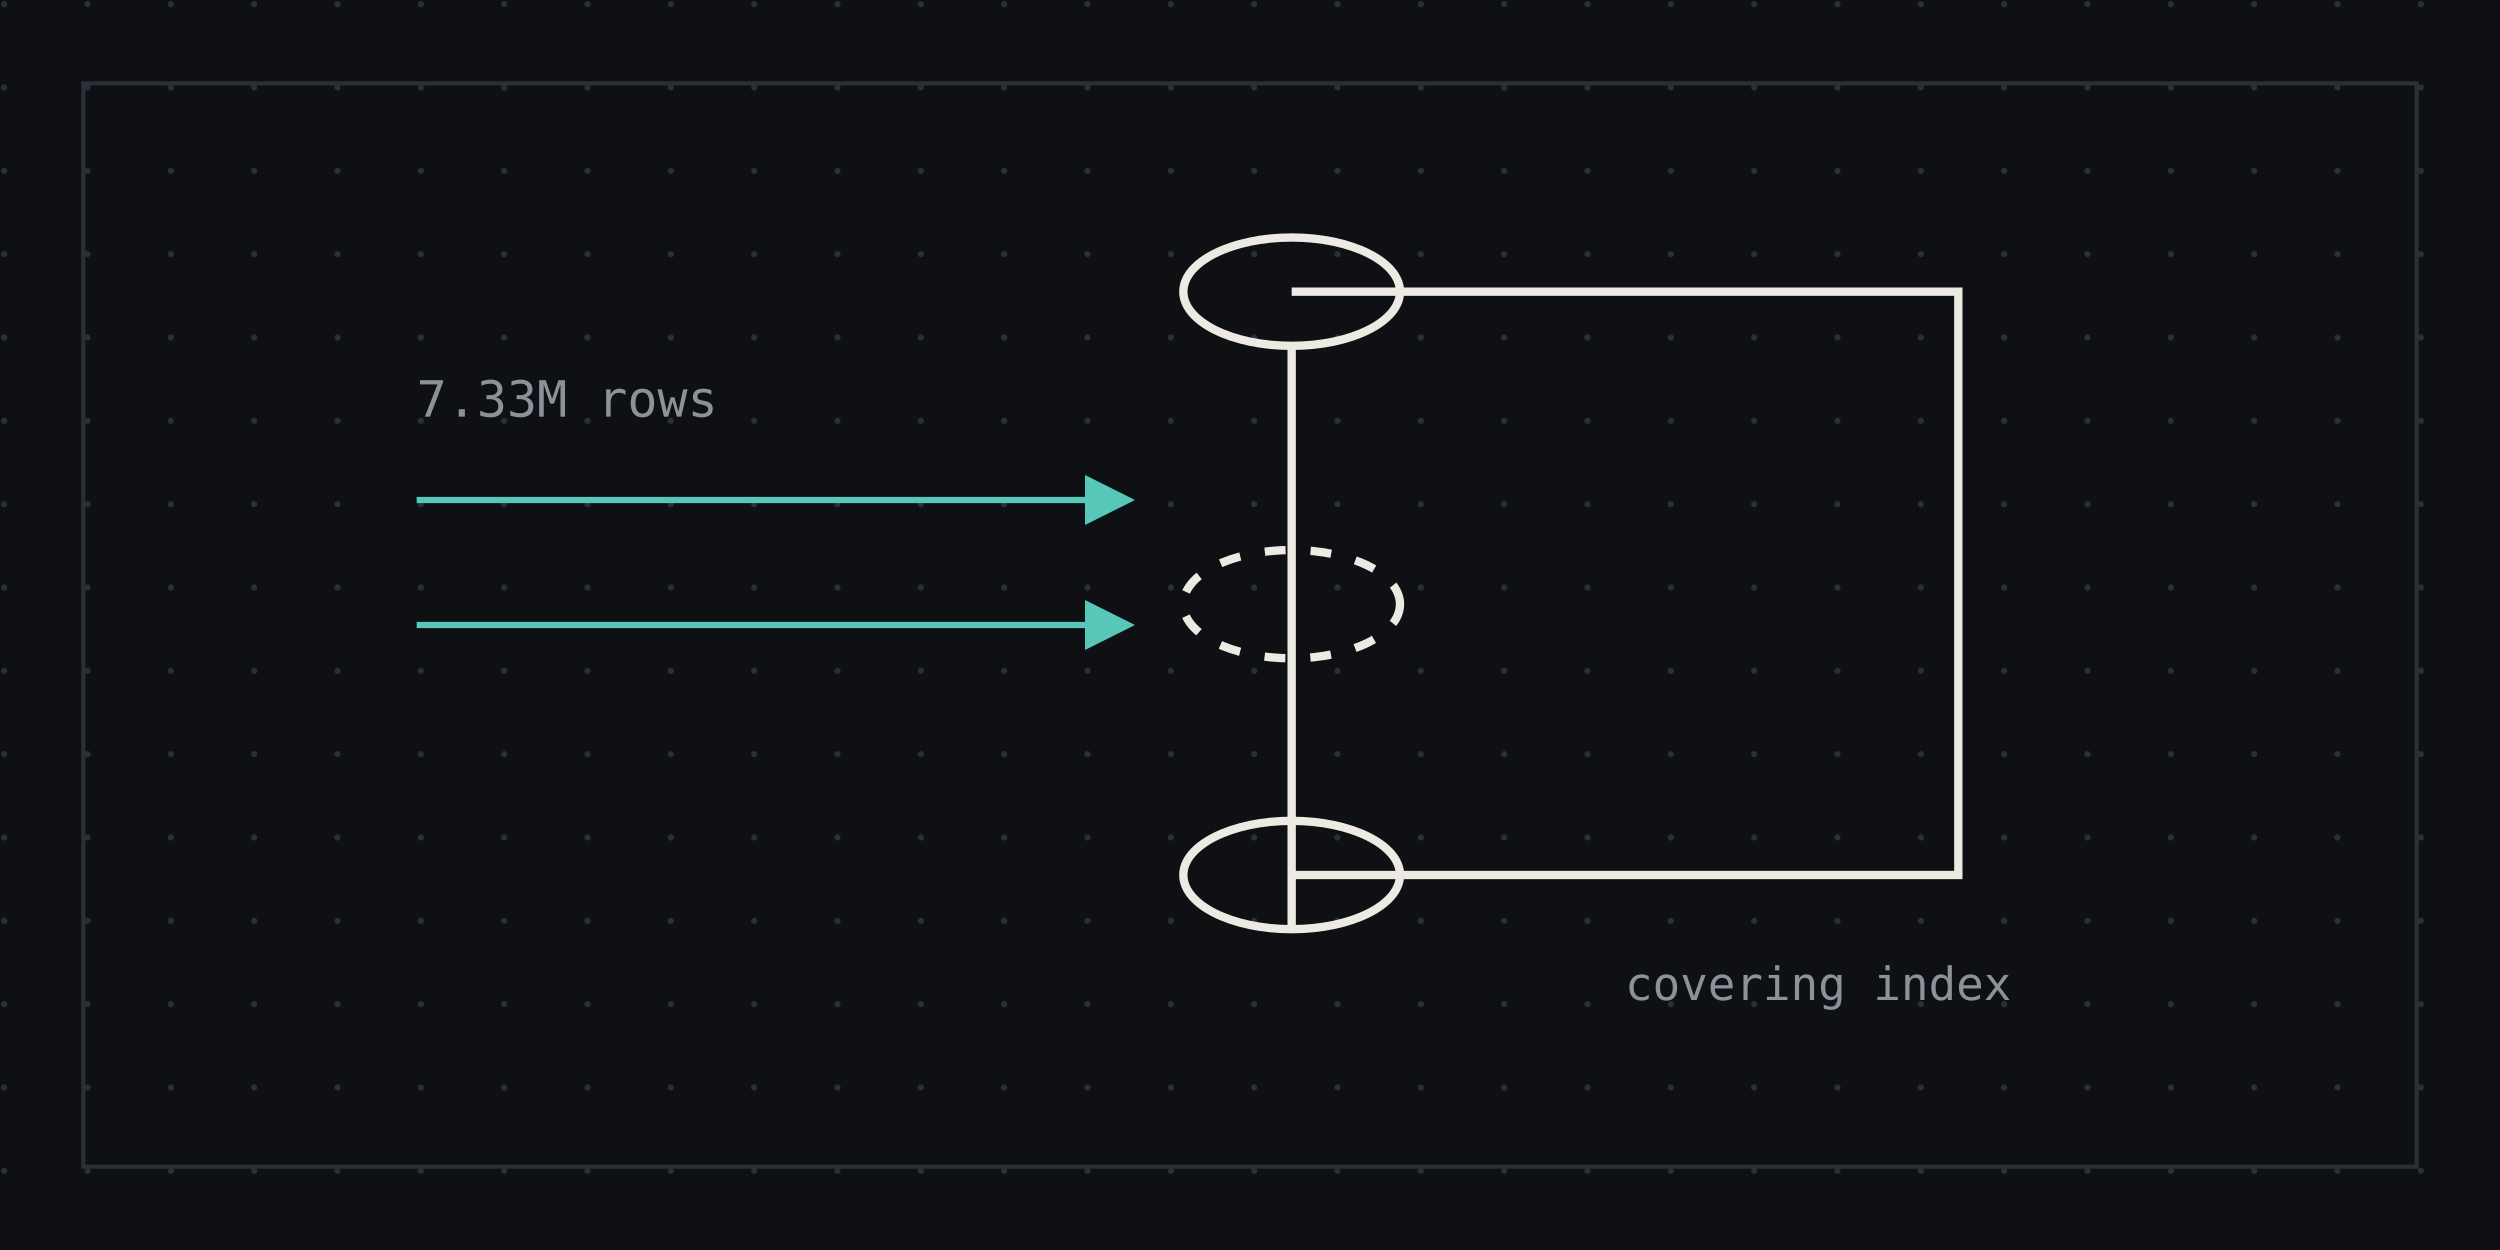
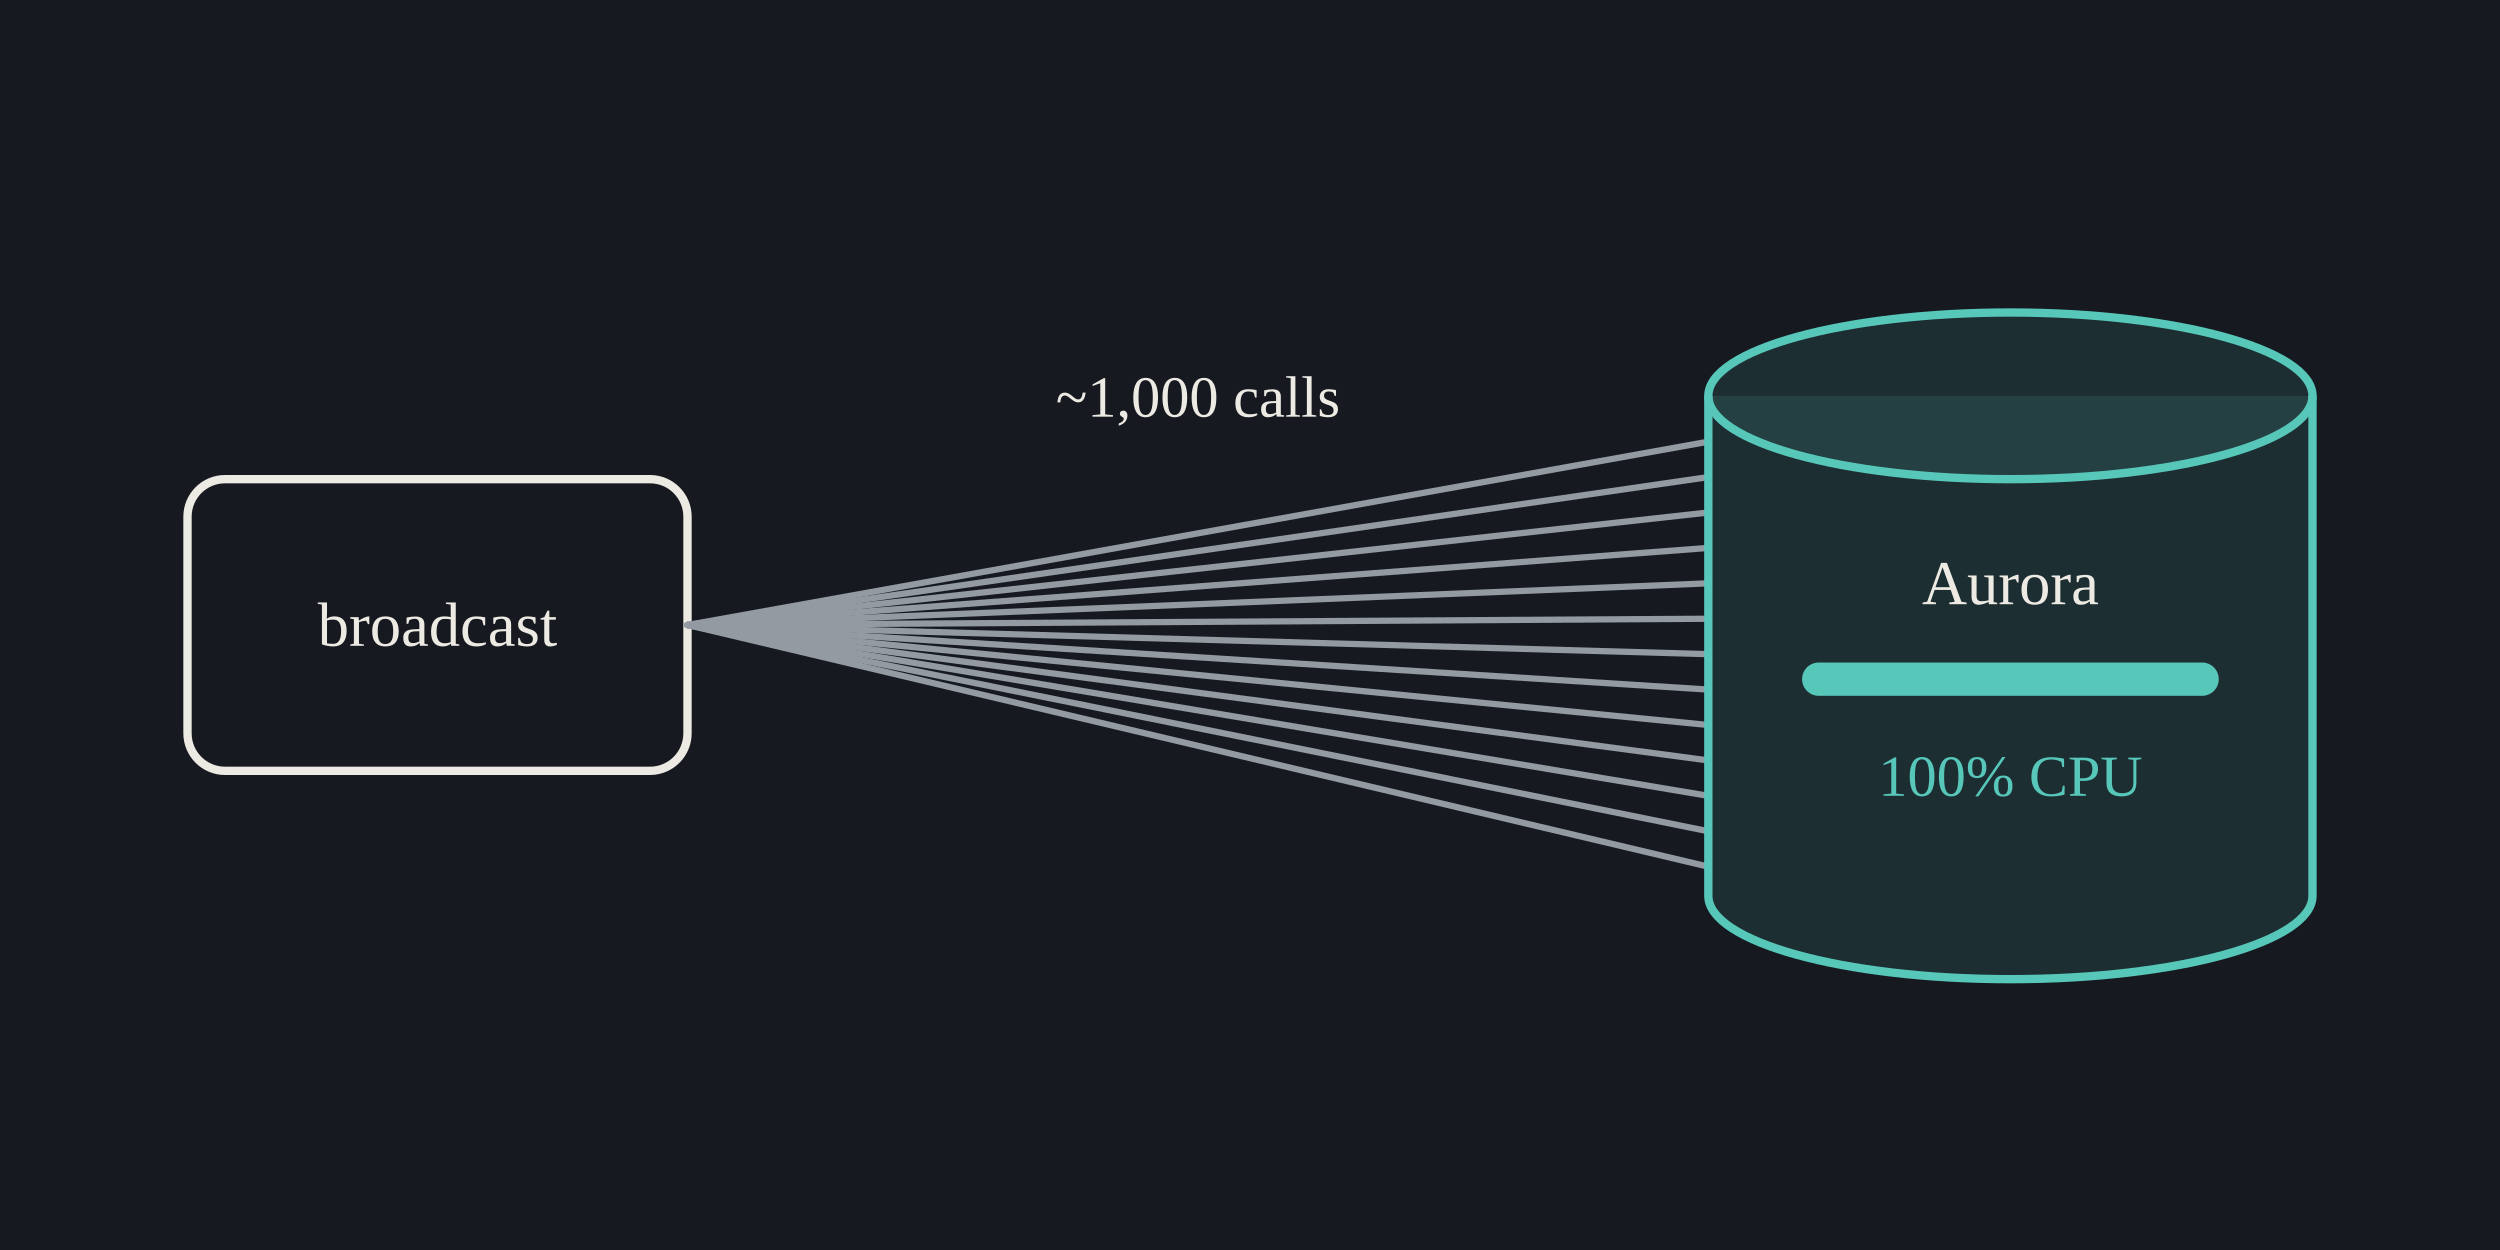
- <svg xmlns="http://www.w3.org/2000/svg" viewBox="0 0 1200 600" role="img" aria-label="Database cylinder with a heavy query hitting an index">
-   <defs>
-     <pattern id="dots" width="40" height="40" patternUnits="userSpaceOnUse">
-       <circle cx="2" cy="2" r="1.5" fill="#2a2f38" />
-     </pattern>
-   </defs>
-   <rect width="1200" height="600" fill="#0e1013" />
-   <rect width="1200" height="600" fill="url(#dots)" />
-   <rect x="40" y="40" width="1120" height="520" fill="none" stroke="#2a2f38" stroke-width="2" />
-   <g fill="none" stroke="#edeae3" stroke-width="4">
-     <path d="M620 140 H940 V420 H620" />
-     <ellipse cx="620" cy="140" rx="52" ry="26" />
-     <path d="M620 166 V446" />
-     <ellipse cx="620" cy="420" rx="52" ry="26" />
-     <ellipse cx="620" cy="290" rx="52" ry="26" stroke-dasharray="10 12" />
+ <svg xmlns="http://www.w3.org/2000/svg" viewBox="0 0 1200 600" font-family="var(--font-mono, ui-monospace, SFMono-Regular, Menlo, monospace)">
+   <rect width="1200" height="600" fill="var(--surface, #161a20)" />
+   <rect x="90" y="230" width="240" height="140" rx="18" fill="none" stroke="var(--ink, #edeae3)" stroke-width="4" />
+   <text x="210" y="310" font-size="30" fill="var(--ink, #edeae3)" text-anchor="middle">broadcast</text>
+   <g stroke="var(--muted, #949aa2)" stroke-width="3" fill="none" stroke-linecap="round">
+     <line x1="330" y1="300" x2="820" y2="212" />
+     <line x1="330" y1="300" x2="820" y2="229" />
+     <line x1="330" y1="300" x2="820" y2="246" />
+     <line x1="330" y1="300" x2="820" y2="263" />
+     <line x1="330" y1="300" x2="820" y2="280" />
+     <line x1="330" y1="300" x2="820" y2="297" />
+     <line x1="330" y1="300" x2="820" y2="314" />
+     <line x1="330" y1="300" x2="820" y2="331" />
+     <line x1="330" y1="300" x2="820" y2="348" />
+     <line x1="330" y1="300" x2="820" y2="365" />
+     <line x1="330" y1="300" x2="820" y2="382" />
+     <line x1="330" y1="300" x2="820" y2="399" />
+     <line x1="330" y1="300" x2="820" y2="416" />
  </g>
-   <g stroke="#57c7ba" stroke-width="3">
-     <path d="M200 240 H540" marker-end="url(#q)" />
-     <path d="M200 300 H540" marker-end="url(#q)" />
-   </g>
-   <defs>
-     <marker id="q" viewBox="0 0 10 10" refX="8" refY="5" markerWidth="8" markerHeight="8" orient="auto">
-       <path d="M0 0 L10 5 L0 10 z" fill="#57c7ba" />
-     </marker>
-   </defs>
-   <text x="200" y="200" font-family="monospace" font-size="24" fill="#8b9299">7.33M rows</text>
-   <text x="780" y="480" font-family="monospace" font-size="22" fill="#8b9299">covering index</text>
+   <text x="575" y="200" font-size="28" fill="var(--ink, #edeae3)" text-anchor="middle">~1,000 calls</text>
+   <path d="M820 190 V430 A145 40 0 0 0 1110 430 V190" fill="var(--accent-soft, rgba(87,199,186,0.12))" stroke="var(--accent, #57c7ba)" stroke-width="4" />
+   <ellipse cx="965" cy="190" rx="145" ry="40" fill="var(--accent-soft, rgba(87,199,186,0.12))" stroke="var(--accent, #57c7ba)" stroke-width="4" />
+   <text x="965" y="290" font-size="30" fill="var(--ink, #edeae3)" text-anchor="middle">Aurora</text>
+   <rect x="865" y="318" width="200" height="16" rx="8" fill="var(--border, #262b33)" />
+   <rect x="865" y="318" width="200" height="16" rx="8" fill="var(--accent, #57c7ba)" />
+   <text x="965" y="382" font-size="28" fill="var(--accent, #57c7ba)" text-anchor="middle">100% CPU</text>
</svg>
